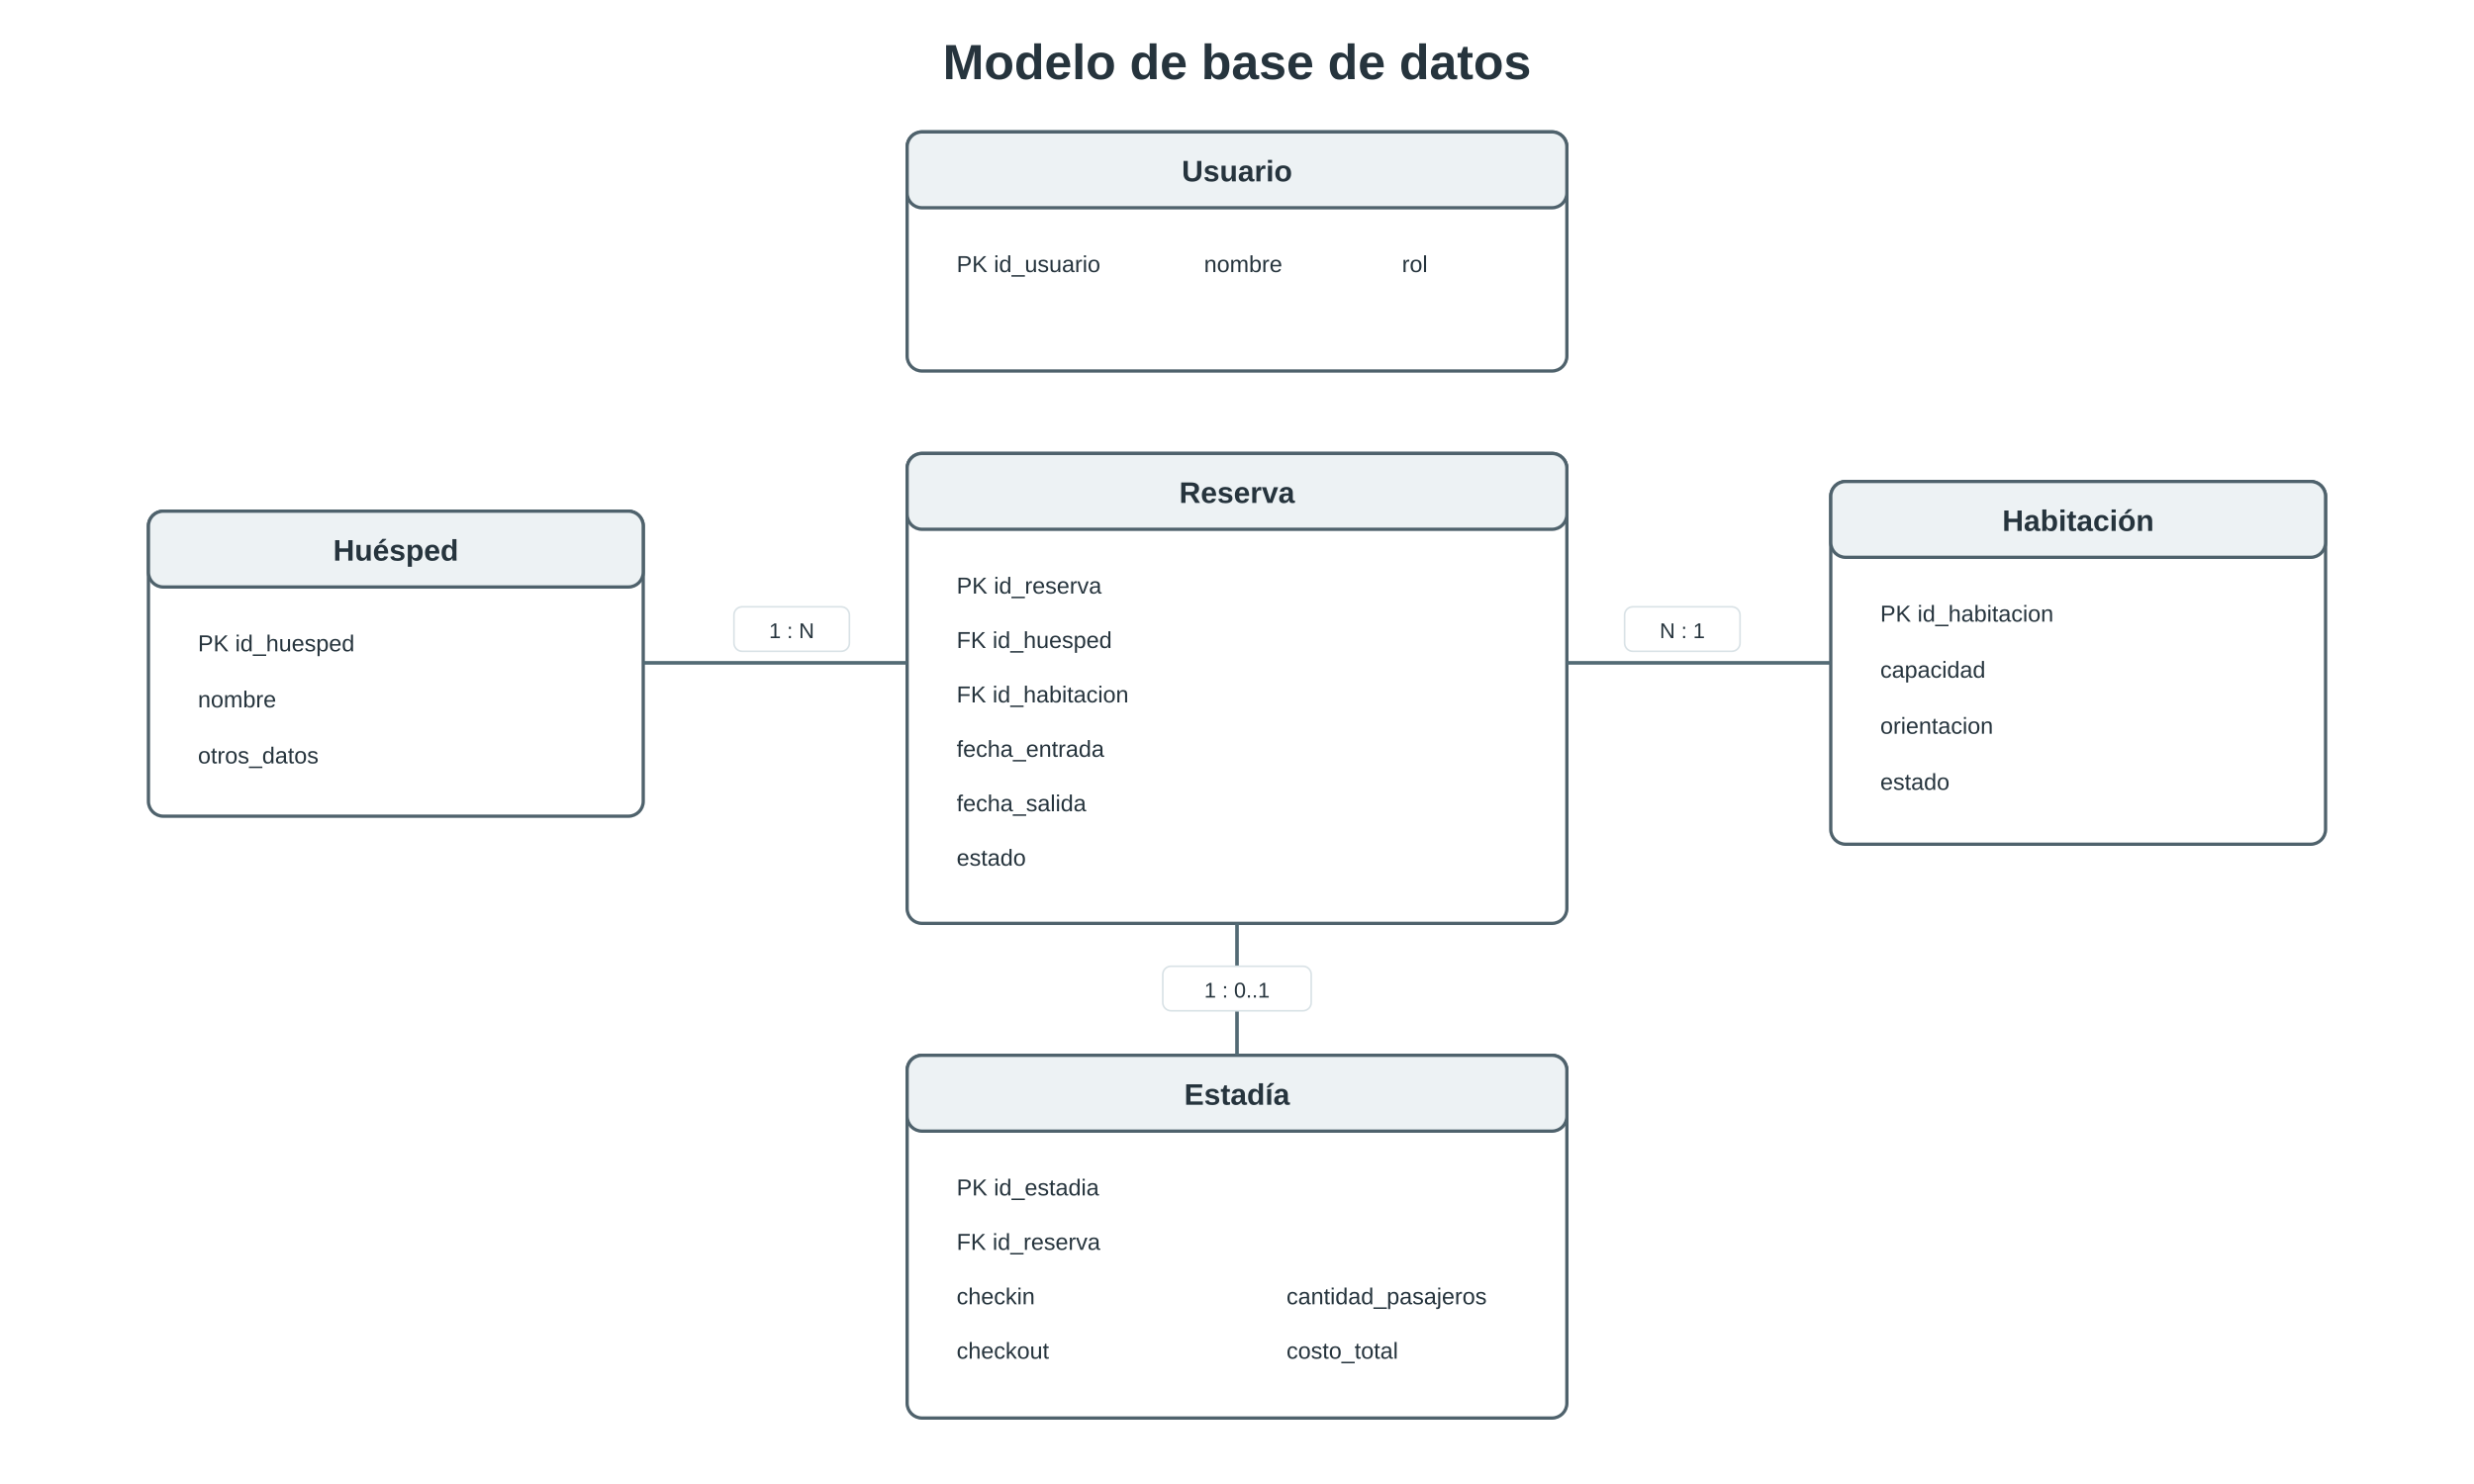
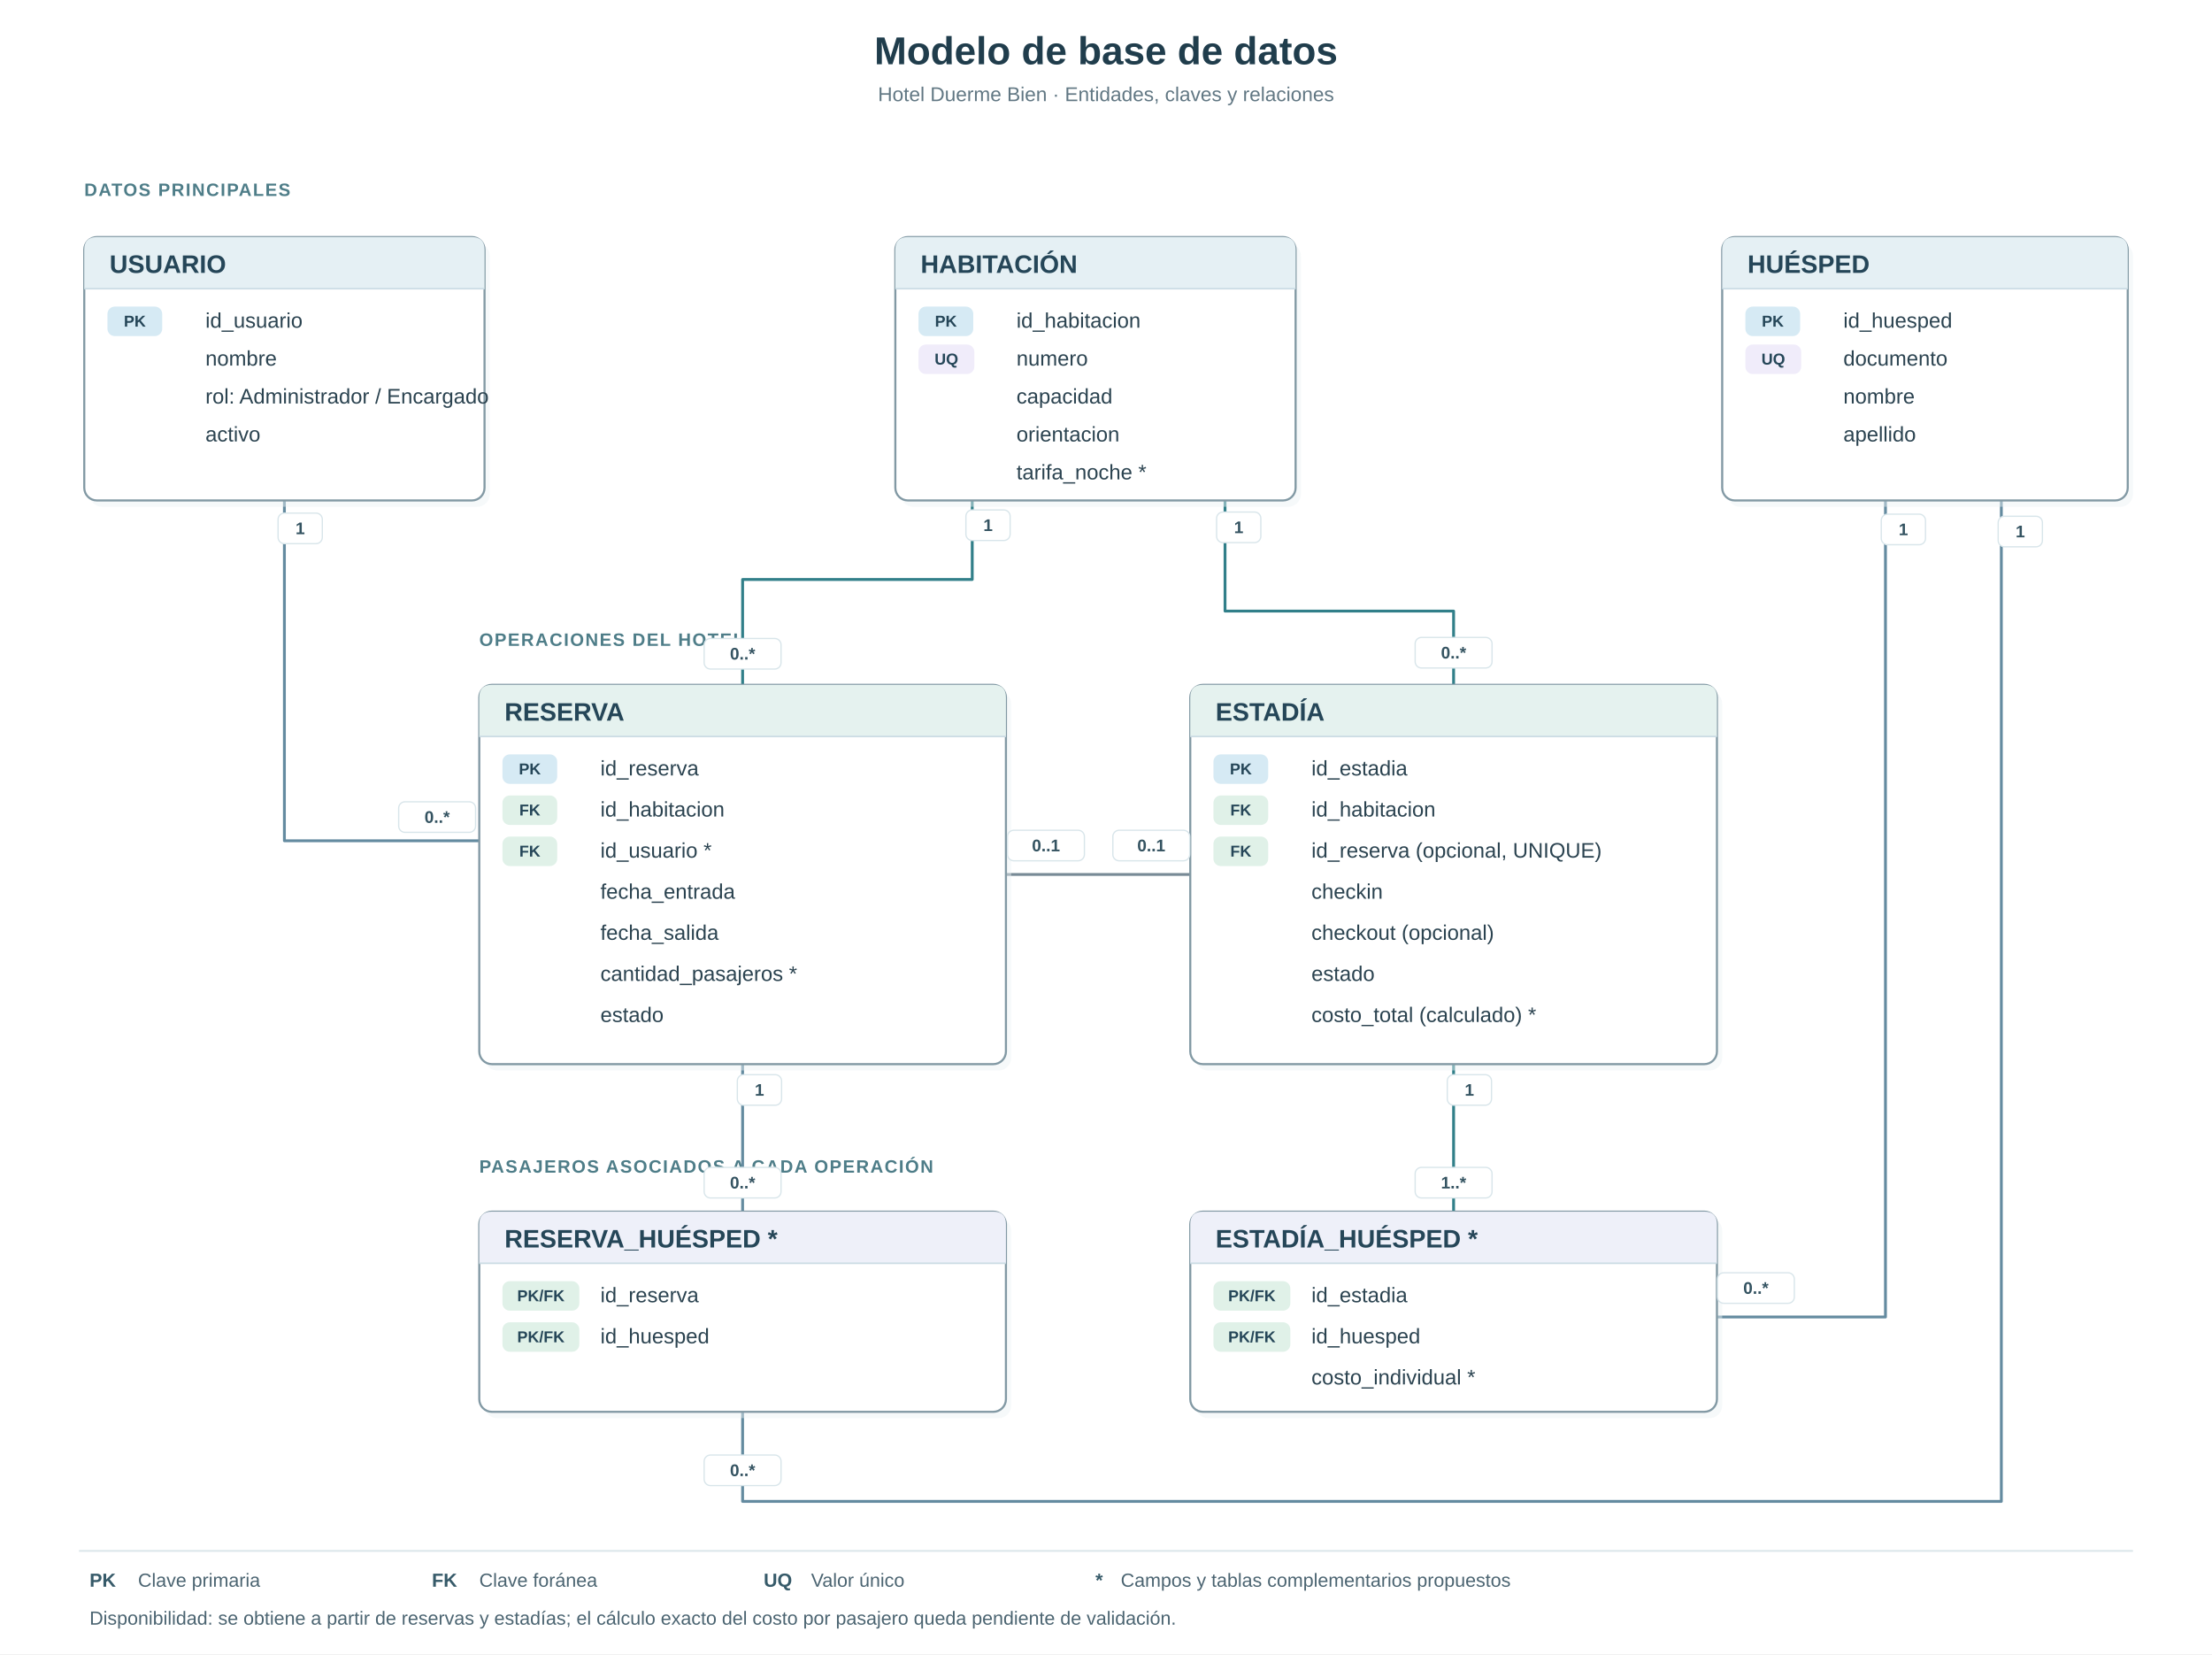
- <svg xmlns="http://www.w3.org/2000/svg" width="1500" height="900" viewBox="0 0 1500 900">
+ <svg xmlns="http://www.w3.org/2000/svg" width="2100" height="1570" viewBox="0 0 2100 1570" role="img" aria-labelledby="title description">
  <defs>
    <style>
- .t{font-family:Arial,sans-serif;fill:#26343d}.title{font-size:30px;font-weight:700}.h{font-size:18px;font-weight:700}.f{font-size:14px}.small{font-size:13px}
- .box{fill:#fff;stroke:#4f626c;stroke-width:2}.head{fill:#edf2f4;stroke:#4f626c;stroke-width:2}.rel{stroke:#536a74;stroke-width:2.2;fill:none}.badge{fill:#fff;stroke:#d9e2e6;stroke-width:1}
+  .page{fill:#ffffff}.heading{font:700 37px Arial,Helvetica,sans-serif;fill:#203d4c}.sub{font:19px Arial,Helvetica,sans-serif;fill:#617783}
+  .section{font:700 17px Arial,Helvetica,sans-serif;letter-spacing:1.25px;fill:#4e7d88}
+  .shadow{fill:#eaf1f4;opacity:.45}.card{fill:#fff;stroke:#8299a4;stroke-width:2}
+  .head-core{fill:#e5f0f4}.head-process{fill:#e5f2ef}.head-bridge{fill:#eef0f9}
+  .card-title{font:700 24px Arial,Helvetica,sans-serif;fill:#254658}.field{font:20px Arial,Helvetica,sans-serif;fill:#2b4350}
+  .key{font:700 15px Arial,Helvetica,sans-serif;text-anchor:middle}.tag-pk{fill:#d6eaf4}.tag-fk{fill:#e0f1e8}.tag-unique{fill:#f0ecfa}.tag-text{fill:#254658}
+  .route{fill:none;stroke-width:2.7;stroke-linecap:round;stroke-linejoin:round}
+  .cardinality{fill:#fff;stroke:#d8e5ea;stroke-width:1.2}.number{font:700 16px Arial,Helvetica,sans-serif;fill:#345361;text-anchor:middle}
+  .footer{font:18px Arial,Helvetica,sans-serif;fill:#4b6471}.footer-strong{font:700 18px Arial,Helvetica,sans-serif;fill:#365a69}
</style>
  </defs>
-   <rect width="1500" height="900" fill="#fff" />
-   <text x="750" y="48" text-anchor="middle" class="t title">Modelo de base de datos</text>
-   <rect x="550" y="275" width="400" height="285" rx="9" class="box" />
-   <rect x="550" y="275" width="400" height="46" rx="9" class="head" />
-   <text x="750" y="305" text-anchor="middle" class="t h">Reserva</text>
-   <text x="580" y="360" class="t f">PK  id_reserva</text>
-   <text x="580" y="393" class="t f">FK  id_huesped</text>
-   <text x="580" y="426" class="t f">FK  id_habitacion</text>
-   <text x="580" y="459" class="t f">fecha_entrada</text>
-   <text x="580" y="492" class="t f">fecha_salida</text>
-   <text x="580" y="525" class="t f">estado</text>
-   <rect x="90" y="310" width="300" height="185" rx="9" class="box" />
-   <rect x="90" y="310" width="300" height="46" rx="9" class="head" />
-   <text x="240" y="340" text-anchor="middle" class="t h">Huésped</text>
-   <text x="120" y="395" class="t f">PK  id_huesped</text>
-   <text x="120" y="429" class="t f">nombre</text>
-   <text x="120" y="463" class="t f">otros_datos</text>
-   <rect x="1110" y="292" width="300" height="220" rx="9" class="box" />
-   <rect x="1110" y="292" width="300" height="46" rx="9" class="head" />
-   <text x="1260" y="322" text-anchor="middle" class="t h">Habitación</text>
-   <text x="1140" y="377" class="t f">PK  id_habitacion</text>
-   <text x="1140" y="411" class="t f">capacidad</text>
-   <text x="1140" y="445" class="t f">orientacion</text>
-   <text x="1140" y="479" class="t f">estado</text>
-   <rect x="550" y="640" width="400" height="220" rx="9" class="box" />
-   <rect x="550" y="640" width="400" height="46" rx="9" class="head" />
-   <text x="750" y="670" text-anchor="middle" class="t h">Estadía</text>
-   <text x="580" y="725" class="t f">PK  id_estadia</text>
-   <text x="580" y="758" class="t f">FK  id_reserva</text>
-   <text x="580" y="791" class="t f">checkin</text>
-   <text x="580" y="824" class="t f">checkout</text>
-   <text x="780" y="791" class="t f">cantidad_pasajeros</text>
-   <text x="780" y="824" class="t f">costo_total</text>
-   <rect x="550" y="80" width="400" height="145" rx="9" class="box" />
-   <rect x="550" y="80" width="400" height="46" rx="9" class="head" />
-   <text x="750" y="110" text-anchor="middle" class="t h">Usuario</text>
-   <text x="580" y="165" class="t f">PK  id_usuario</text>
-   <text x="730" y="165" class="t f">nombre</text>
-   <text x="850" y="165" class="t f">rol</text>
-   <line x1="390" y1="402" x2="550" y2="402" class="rel" />
-   <rect x="445" y="368" width="70" height="27" rx="5" class="badge" />
-   <text x="480" y="387" text-anchor="middle" class="t small">1 : N</text>
-   <line x1="950" y1="402" x2="1110" y2="402" class="rel" />
-   <rect x="985" y="368" width="70" height="27" rx="5" class="badge" />
-   <text x="1020" y="387" text-anchor="middle" class="t small">N : 1</text>
-   <line x1="750" y1="560" x2="750" y2="640" class="rel" />
-   <rect x="705" y="586" width="90" height="27" rx="5" class="badge" />
-   <text x="750" y="605" text-anchor="middle" class="t small">1 : 0..1</text>
+   <rect class="page" width="2100" height="1570" />
+   <text class="heading" x="1050" y="61" text-anchor="middle">Modelo de base de datos</text>
+   <text class="sub" x="1050" y="96" text-anchor="middle">Hotel Duerme Bien · Entidades, claves y relaciones</text>
+   <text class="section" x="80" y="186">DATOS PRINCIPALES</text>
+   <text class="section" x="455" y="613">OPERACIONES DEL HOTEL</text>
+   <text class="section" x="455" y="1113">PASAJEROS ASOCIADOS A CADA OPERACIÓN</text>
+   <polyline class="route" stroke="#648ba0" points="270,475 270,798 455,798" />
+   <polyline class="route" stroke="#317f89" points="923,475 923,550 705,550 705,650" />
+   <polyline class="route" stroke="#317f89" points="1163,475 1163,580 1380,580 1380,650" />
+   <polyline class="route" stroke="#788a96" points="955,830 1130,830" />
+   <polyline class="route" stroke="#648ba0" points="705,1010 705,1150" />
+   <polyline class="route" stroke="#317f89" points="1380,1010 1380,1150" />
+   <polyline class="route" stroke="#648ba0" points="1790,475 1790,1250 1630,1250" />
+   <polyline class="route" stroke="#648ba0" points="1900,475 1900,1425 705,1425 705,1340" />
+   <rect class="shadow" x="85" y="231" width="380" height="250" rx="12" />
+   <rect class="card" x="80" y="225" width="380" height="250" rx="12" />
+   <path d="M92 225 H448 Q460 225 460 237 V274 H80 V237 Q80 225 92 225 Z" class="head-core" />
+   <path d="M80 274 H460" stroke="#cbdce4" stroke-width="1.5" />
+   <text class="card-title" x="104" y="259">USUARIO</text>
+   <rect x="102" y="291" width="52" height="28" rx="7" class="tag-pk" />
+   <text class="key tag-text" x="128" y="310">PK</text>
+   <text class="field" x="195" y="311">id_usuario</text>
+   <text class="field" x="195" y="347">nombre</text>
+   <text class="field" x="195" y="383">rol: Administrador / Encargado</text>
+   <text class="field" x="195" y="419">activo</text>
+   <rect class="shadow" x="855" y="231" width="380" height="250" rx="12" />
+   <rect class="card" x="850" y="225" width="380" height="250" rx="12" />
+   <path d="M862 225 H1218 Q1230 225 1230 237 V274 H850 V237 Q850 225 862 225 Z" class="head-core" />
+   <path d="M850 274 H1230" stroke="#cbdce4" stroke-width="1.5" />
+   <text class="card-title" x="874" y="259">HABITACIÓN</text>
+   <rect x="872" y="291" width="52" height="28" rx="7" class="tag-pk" />
+   <text class="key tag-text" x="898" y="310">PK</text>
+   <text class="field" x="965" y="311">id_habitacion</text>
+   <rect x="872" y="327" width="53" height="28" rx="7" class="tag-unique" />
+   <text class="key tag-text" x="898.5" y="346">UQ</text>
+   <text class="field" x="965" y="347">numero</text>
+   <text class="field" x="965" y="383">capacidad</text>
+   <text class="field" x="965" y="419">orientacion</text>
+   <text class="field" x="965" y="455">tarifa_noche *</text>
+   <rect class="shadow" x="1640" y="231" width="385" height="250" rx="12" />
+   <rect class="card" x="1635" y="225" width="385" height="250" rx="12" />
+   <path d="M1647 225 H2008 Q2020 225 2020 237 V274 H1635 V237 Q1635 225 1647 225 Z" class="head-core" />
+   <path d="M1635 274 H2020" stroke="#cbdce4" stroke-width="1.5" />
+   <text class="card-title" x="1659" y="259">HUÉSPED</text>
+   <rect x="1657" y="291" width="52" height="28" rx="7" class="tag-pk" />
+   <text class="key tag-text" x="1683" y="310">PK</text>
+   <text class="field" x="1750" y="311">id_huesped</text>
+   <rect x="1657" y="327" width="53" height="28" rx="7" class="tag-unique" />
+   <text class="key tag-text" x="1683.5" y="346">UQ</text>
+   <text class="field" x="1750" y="347">documento</text>
+   <text class="field" x="1750" y="383">nombre</text>
+   <text class="field" x="1750" y="419">apellido</text>
+   <rect class="shadow" x="460" y="656" width="500" height="360" rx="12" />
+   <rect class="card" x="455" y="650" width="500" height="360" rx="12" />
+   <path d="M467 650 H943 Q955 650 955 662 V699 H455 V662 Q455 650 467 650 Z" class="head-process" />
+   <path d="M455 699 H955" stroke="#cbdce4" stroke-width="1.5" />
+   <text class="card-title" x="479" y="684">RESERVA</text>
+   <rect x="477" y="716" width="52" height="28" rx="7" class="tag-pk" />
+   <text class="key tag-text" x="503" y="735">PK</text>
+   <text class="field" x="570" y="736">id_reserva</text>
+   <rect x="477" y="755" width="52" height="28" rx="7" class="tag-fk" />
+   <text class="key tag-text" x="503" y="774">FK</text>
+   <text class="field" x="570" y="775">id_habitacion</text>
+   <rect x="477" y="794" width="52" height="28" rx="7" class="tag-fk" />
+   <text class="key tag-text" x="503" y="813">FK</text>
+   <text class="field" x="570" y="814">id_usuario *</text>
+   <text class="field" x="570" y="853">fecha_entrada</text>
+   <text class="field" x="570" y="892">fecha_salida</text>
+   <text class="field" x="570" y="931">cantidad_pasajeros *</text>
+   <text class="field" x="570" y="970">estado</text>
+   <rect class="shadow" x="1135" y="656" width="500" height="360" rx="12" />
+   <rect class="card" x="1130" y="650" width="500" height="360" rx="12" />
+   <path d="M1142 650 H1618 Q1630 650 1630 662 V699 H1130 V662 Q1130 650 1142 650 Z" class="head-process" />
+   <path d="M1130 699 H1630" stroke="#cbdce4" stroke-width="1.5" />
+   <text class="card-title" x="1154" y="684">ESTADÍA</text>
+   <rect x="1152" y="716" width="52" height="28" rx="7" class="tag-pk" />
+   <text class="key tag-text" x="1178" y="735">PK</text>
+   <text class="field" x="1245" y="736">id_estadia</text>
+   <rect x="1152" y="755" width="52" height="28" rx="7" class="tag-fk" />
+   <text class="key tag-text" x="1178" y="774">FK</text>
+   <text class="field" x="1245" y="775">id_habitacion</text>
+   <rect x="1152" y="794" width="52" height="28" rx="7" class="tag-fk" />
+   <text class="key tag-text" x="1178" y="813">FK</text>
+   <text class="field" x="1245" y="814">id_reserva (opcional, UNIQUE)</text>
+   <text class="field" x="1245" y="853">checkin</text>
+   <text class="field" x="1245" y="892">checkout (opcional)</text>
+   <text class="field" x="1245" y="931">estado</text>
+   <text class="field" x="1245" y="970">costo_total (calculado) *</text>
+   <rect class="shadow" x="460" y="1156" width="500" height="190" rx="12" />
+   <rect class="card" x="455" y="1150" width="500" height="190" rx="12" />
+   <path d="M467 1150 H943 Q955 1150 955 1162 V1199 H455 V1162 Q455 1150 467 1150 Z" class="head-bridge" />
+   <path d="M455 1199 H955" stroke="#cbdce4" stroke-width="1.5" />
+   <text class="card-title" x="479" y="1184">RESERVA_HUÉSPED *</text>
+   <rect x="477" y="1216" width="73" height="28" rx="7" class="tag-fk" />
+   <text class="key tag-text" x="513.5" y="1235">PK/FK</text>
+   <text class="field" x="570" y="1236">id_reserva</text>
+   <rect x="477" y="1255" width="73" height="28" rx="7" class="tag-fk" />
+   <text class="key tag-text" x="513.5" y="1274">PK/FK</text>
+   <text class="field" x="570" y="1275">id_huesped</text>
+   <rect class="shadow" x="1135" y="1156" width="500" height="190" rx="12" />
+   <rect class="card" x="1130" y="1150" width="500" height="190" rx="12" />
+   <path d="M1142 1150 H1618 Q1630 1150 1630 1162 V1199 H1130 V1162 Q1130 1150 1142 1150 Z" class="head-bridge" />
+   <path d="M1130 1199 H1630" stroke="#cbdce4" stroke-width="1.5" />
+   <text class="card-title" x="1154" y="1184">ESTADÍA_HUÉSPED *</text>
+   <rect x="1152" y="1216" width="73" height="28" rx="7" class="tag-fk" />
+   <text class="key tag-text" x="1188.5" y="1235">PK/FK</text>
+   <text class="field" x="1245" y="1236">id_estadia</text>
+   <rect x="1152" y="1255" width="73" height="28" rx="7" class="tag-fk" />
+   <text class="key tag-text" x="1188.5" y="1274">PK/FK</text>
+   <text class="field" x="1245" y="1275">id_huesped</text>
+   <text class="field" x="1245" y="1314">costo_individual *</text>
+   <rect class="cardinality" x="264" y="487" width="42" height="29" rx="6" />
+   <text class="number" x="285" y="507">1</text>
+   <rect class="cardinality" x="378.5" y="761" width="73" height="29" rx="6" />
+   <text class="number" x="415" y="781">0..*</text>
+   <rect class="cardinality" x="917" y="484" width="42" height="29" rx="6" />
+   <text class="number" x="938" y="504">1</text>
+   <rect class="cardinality" x="668.5" y="606" width="73" height="29" rx="6" />
+   <text class="number" x="705" y="626">0..*</text>
+   <rect class="cardinality" x="1155" y="486" width="42" height="29" rx="6" />
+   <text class="number" x="1176" y="506">1</text>
+   <rect class="cardinality" x="1343.5" y="605" width="73" height="29" rx="6" />
+   <text class="number" x="1380" y="625">0..*</text>
+   <rect class="cardinality" x="956.5" y="788" width="73" height="29" rx="6" />
+   <text class="number" x="993" y="808">0..1</text>
+   <rect class="cardinality" x="1056.5" y="788" width="73" height="29" rx="6" />
+   <text class="number" x="1093" y="808">0..1</text>
+   <rect class="cardinality" x="700" y="1020" width="42" height="29" rx="6" />
+   <text class="number" x="721" y="1040">1</text>
+   <rect class="cardinality" x="668.5" y="1108" width="73" height="29" rx="6" />
+   <text class="number" x="705" y="1128">0..*</text>
+   <rect class="cardinality" x="1374" y="1020" width="42" height="29" rx="6" />
+   <text class="number" x="1395" y="1040">1</text>
+   <rect class="cardinality" x="1343.5" y="1108" width="73" height="29" rx="6" />
+   <text class="number" x="1380" y="1128">1..*</text>
+   <rect class="cardinality" x="1786" y="488" width="42" height="29" rx="6" />
+   <text class="number" x="1807" y="508">1</text>
+   <rect class="cardinality" x="1630.5" y="1208" width="73" height="29" rx="6" />
+   <text class="number" x="1667" y="1228">0..*</text>
+   <rect class="cardinality" x="1897" y="490" width="42" height="29" rx="6" />
+   <text class="number" x="1918" y="510">1</text>
+   <rect class="cardinality" x="668.5" y="1381" width="73" height="29" rx="6" />
+   <text class="number" x="705" y="1401">0..*</text>
+   <path d="M75 1472 H2025" stroke="#dbe6ea" stroke-width="1.7" />
+   <text class="footer-strong" x="85" y="1506">PK</text>
+   <text class="footer" x="131" y="1506">Clave primaria</text>
+   <text class="footer-strong" x="410" y="1506">FK</text>
+   <text class="footer" x="455" y="1506">Clave foránea</text>
+   <text class="footer-strong" x="725" y="1506">UQ</text>
+   <text class="footer" x="770" y="1506">Valor único</text>
+   <text class="footer-strong" x="1040" y="1506">*</text>
+   <text class="footer" x="1064" y="1506">Campos y tablas complementarios propuestos</text>
+   <text class="footer" x="85" y="1542">Disponibilidad: se obtiene a partir de reservas y estadías; el cálculo exacto del costo por pasajero queda pendiente de validación.</text>
</svg>
